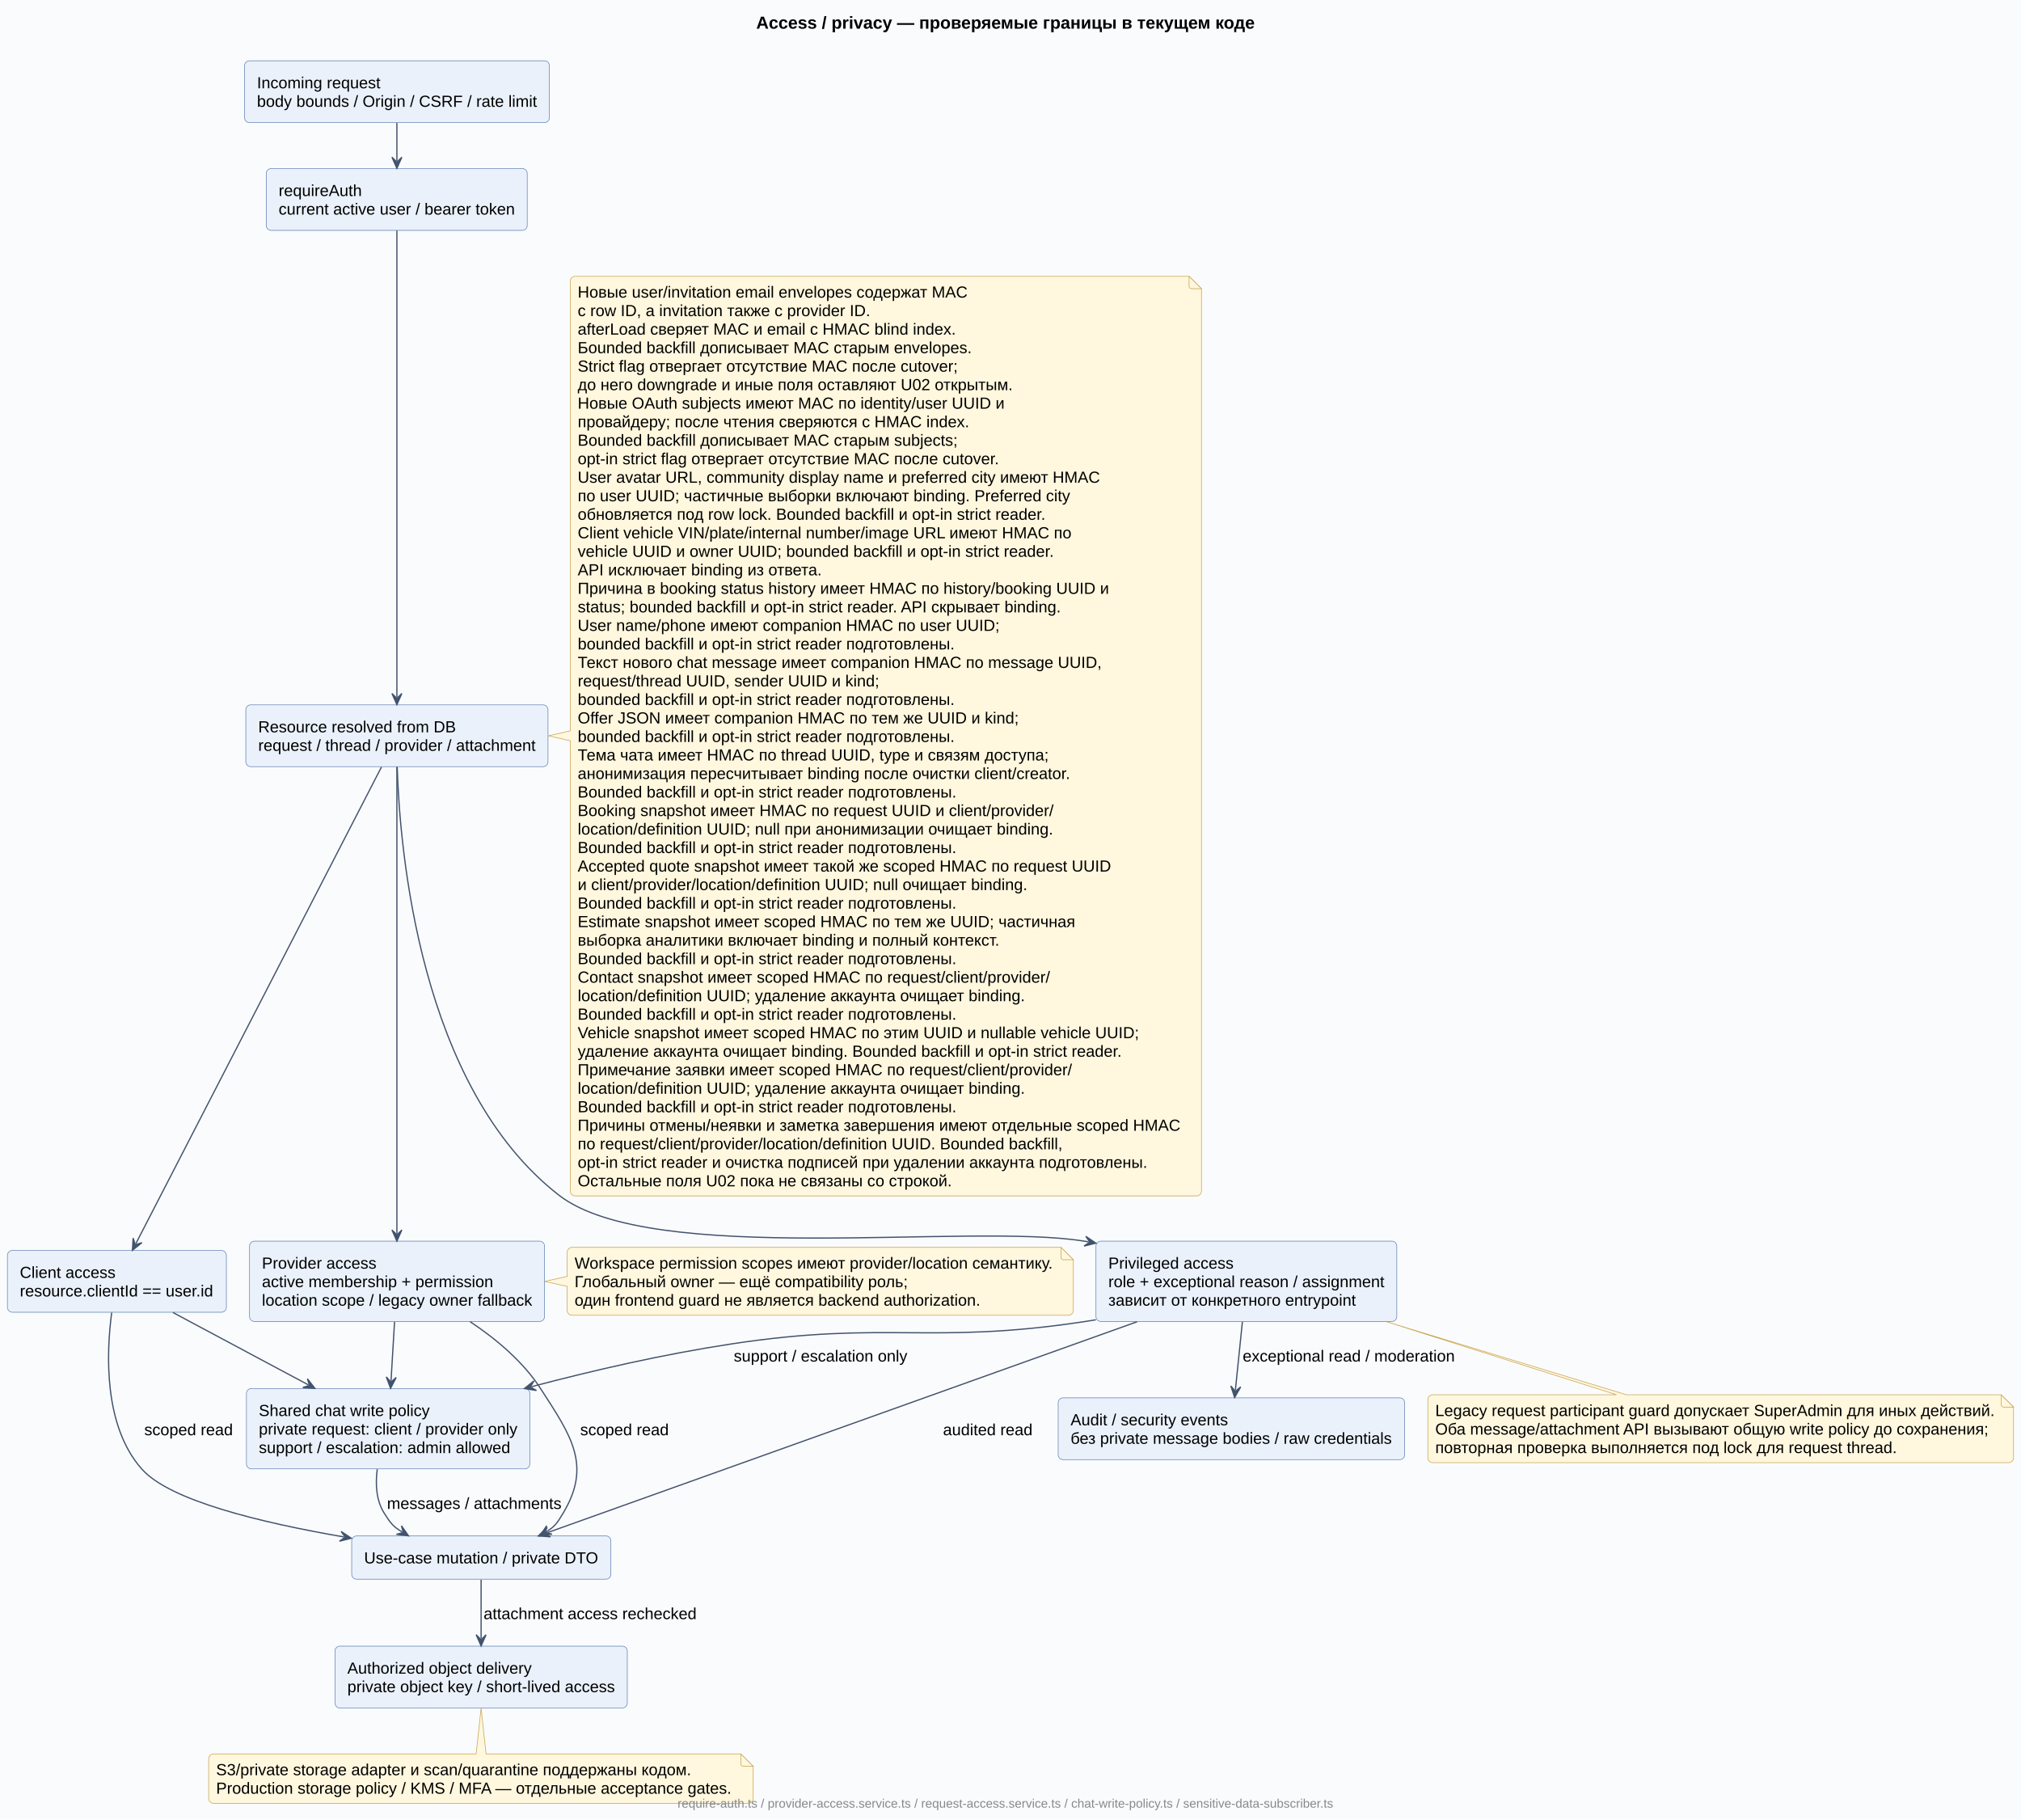
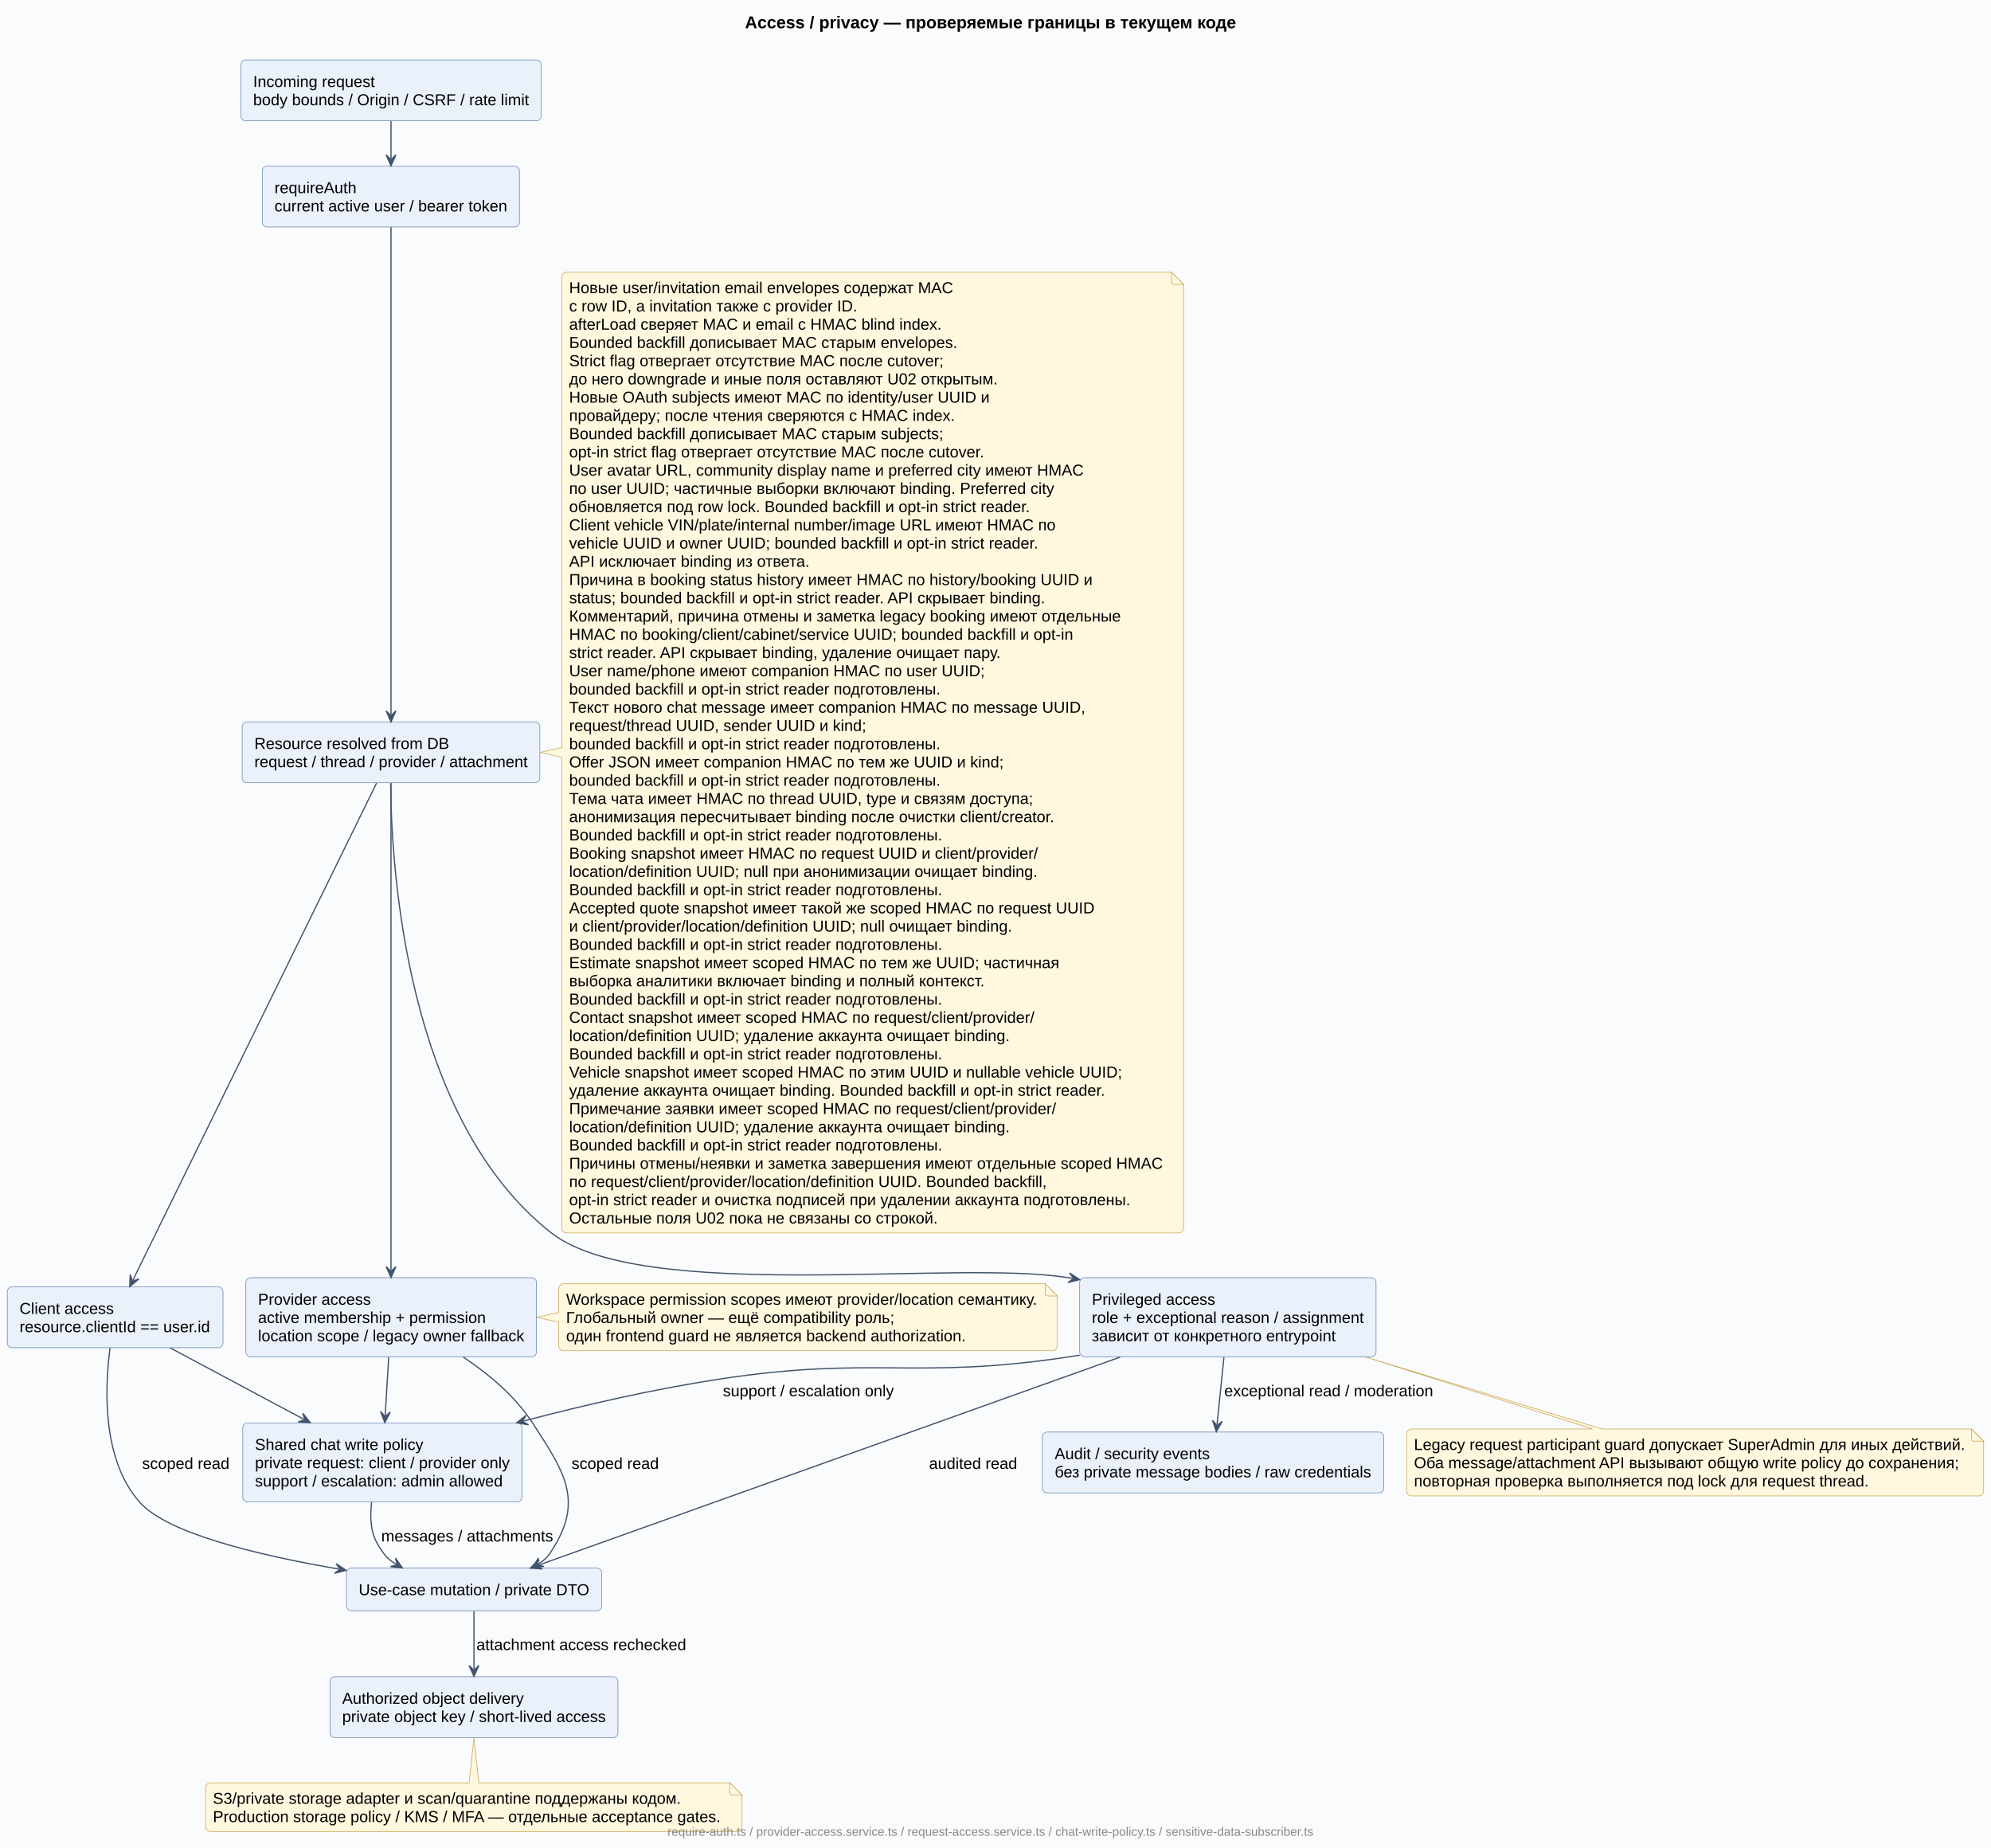
- <svg xmlns="http://www.w3.org/2000/svg" contentStyleType="text/css" data-diagram-type="DESCRIPTION" height="1469px" preserveAspectRatio="none" style="width:1632px;height:1469px;background:#FAFBFD;" version="1.1" viewBox="0 0 1632 1469" width="1632px" zoomAndPan="magnify">
+ <svg xmlns="http://www.w3.org/2000/svg" contentStyleType="text/css" data-diagram-type="DESCRIPTION" height="1514px" preserveAspectRatio="none" style="width:1632px;height:1514px;background:#FAFBFD;" version="1.1" viewBox="0 0 1632 1514" width="1632px" zoomAndPan="magnify">
  <defs />
  <g>
-     <rect fill="#FAFBFD" height="1469" style="stroke:none;stroke-width:1;" width="1632" x="0" y="0" />
+     <rect fill="#FAFBFD" height="1514" style="stroke:none;stroke-width:1;" width="1632" x="0" y="0" />
    <g class="title" data-source-line="2">
      <text fill="#000000" font-family="Arial" font-size="14" font-weight="bold" lengthAdjust="spacing" textLength="403.662" x="610.669" y="23.132">Access / privacy — проверяемые границы в текущем коде</text>
    </g>
    <g class="entity" data-qualified-name="Input" data-source-line="4" id="ent0002">
      <rect fill="#EAF1FB" height="49.898" rx="4" ry="4" style="stroke:#6585B5;stroke-width:0.5;" width="246.142" x="197.5" y="49.099" />
      <text fill="#000000" font-family="Arial" font-size="13" lengthAdjust="spacing" textLength="99.722" x="207.5" y="71.293">Incoming request</text>
      <text fill="#000000" font-family="Arial" font-size="13" lengthAdjust="spacing" textLength="226.142" x="207.5" y="86.241">body bounds / Origin / CSRF / rate limit</text>
    </g>
    <g class="entity" data-qualified-name="Auth" data-source-line="5" id="ent0003">
      <rect fill="#EAF1FB" height="49.898" rx="4" ry="4" style="stroke:#6585B5;stroke-width:0.5;" width="210.76" x="215" y="136.099" />
      <text fill="#000000" font-family="Arial" font-size="13" lengthAdjust="spacing" textLength="67.209" x="225" y="158.292">requireAuth</text>
      <text fill="#000000" font-family="Arial" font-size="13" lengthAdjust="spacing" textLength="190.76" x="225" y="173.241">current active user / bearer token</text>
    </g>
    <g class="entity" data-qualified-name="Resource" data-source-line="6" id="ent0004">
-       <rect fill="#EAF1FB" height="49.898" rx="4" ry="4" style="stroke:#6585B5;stroke-width:0.5;" width="244.009" x="198.5" y="569.099" />
-       <text fill="#000000" font-family="Arial" font-size="13" lengthAdjust="spacing" textLength="159.669" x="208.5" y="591.293">Resource resolved from DB</text>
-       <text fill="#000000" font-family="Arial" font-size="13" lengthAdjust="spacing" textLength="224.009" x="208.5" y="606.241">request / thread / provider / attachment</text>
+       <rect fill="#EAF1FB" height="49.898" rx="4" ry="4" style="stroke:#6585B5;stroke-width:0.5;" width="244.009" x="198.5" y="591.599" />
+       <text fill="#000000" font-family="Arial" font-size="13" lengthAdjust="spacing" textLength="159.669" x="208.5" y="613.793">Resource resolved from DB</text>
+       <text fill="#000000" font-family="Arial" font-size="13" lengthAdjust="spacing" textLength="224.009" x="208.5" y="628.741">request / thread / provider / attachment</text>
    </g>
    <g class="entity" data-qualified-name="Client" data-source-line="7" id="ent0005">
-       <rect fill="#EAF1FB" height="49.898" rx="4" ry="4" style="stroke:#6585B5;stroke-width:0.5;" width="176.806" x="6" y="1009.599" />
-       <text fill="#000000" font-family="Arial" font-size="13" lengthAdjust="spacing" textLength="77.308" x="16" y="1031.793">Client access</text>
-       <text fill="#000000" font-family="Arial" font-size="13" lengthAdjust="spacing" textLength="156.806" x="16" y="1046.741">resource.clientId == user.id</text>
+       <rect fill="#EAF1FB" height="49.898" rx="4" ry="4" style="stroke:#6585B5;stroke-width:0.5;" width="176.806" x="6" y="1054.599" />
+       <text fill="#000000" font-family="Arial" font-size="13" lengthAdjust="spacing" textLength="77.308" x="16" y="1076.793">Client access</text>
+       <text fill="#000000" font-family="Arial" font-size="13" lengthAdjust="spacing" textLength="156.806" x="16" y="1091.741">resource.clientId == user.id</text>
    </g>
    <g class="entity" data-qualified-name="Provider" data-source-line="8" id="ent0006">
-       <rect fill="#EAF1FB" height="64.846" rx="4" ry="4" style="stroke:#6585B5;stroke-width:0.5;" width="238.232" x="201.5" y="1002.099" />
-       <text fill="#000000" font-family="Arial" font-size="13" lengthAdjust="spacing" textLength="92.479" x="211.5" y="1024.293">Provider access</text>
-       <text fill="#000000" font-family="Arial" font-size="13" lengthAdjust="spacing" textLength="186.767" x="211.5" y="1039.241">active membership + permission</text>
-       <text fill="#000000" font-family="Arial" font-size="13" lengthAdjust="spacing" textLength="218.232" x="211.5" y="1054.19">location scope / legacy owner fallback</text>
+       <rect fill="#EAF1FB" height="64.846" rx="4" ry="4" style="stroke:#6585B5;stroke-width:0.5;" width="238.232" x="201.5" y="1047.099" />
+       <text fill="#000000" font-family="Arial" font-size="13" lengthAdjust="spacing" textLength="92.479" x="211.5" y="1069.293">Provider access</text>
+       <text fill="#000000" font-family="Arial" font-size="13" lengthAdjust="spacing" textLength="186.767" x="211.5" y="1084.241">active membership + permission</text>
+       <text fill="#000000" font-family="Arial" font-size="13" lengthAdjust="spacing" textLength="218.232" x="211.5" y="1099.19">location scope / legacy owner fallback</text>
    </g>
    <g class="entity" data-qualified-name="Admin" data-source-line="9" id="ent0007">
-       <rect fill="#EAF1FB" height="64.846" rx="4" ry="4" style="stroke:#6585B5;stroke-width:0.5;" width="242.936" x="885" y="1002.099" />
-       <text fill="#000000" font-family="Arial" font-size="13" lengthAdjust="spacing" textLength="101.156" x="895" y="1024.293">Privileged access</text>
-       <text fill="#000000" font-family="Arial" font-size="13" lengthAdjust="spacing" textLength="222.936" x="895" y="1039.241">role + exceptional reason / assignment</text>
-       <text fill="#000000" font-family="Arial" font-size="13" lengthAdjust="spacing" textLength="200.764" x="895" y="1054.19">зависит от конкретного entrypoint</text>
+       <rect fill="#EAF1FB" height="64.846" rx="4" ry="4" style="stroke:#6585B5;stroke-width:0.5;" width="242.936" x="885" y="1047.099" />
+       <text fill="#000000" font-family="Arial" font-size="13" lengthAdjust="spacing" textLength="101.156" x="895" y="1069.293">Privileged access</text>
+       <text fill="#000000" font-family="Arial" font-size="13" lengthAdjust="spacing" textLength="222.936" x="895" y="1084.241">role + exceptional reason / assignment</text>
+       <text fill="#000000" font-family="Arial" font-size="13" lengthAdjust="spacing" textLength="200.764" x="895" y="1099.19">зависит от конкретного entrypoint</text>
    </g>
    <g class="entity" data-qualified-name="ChatWrite" data-source-line="10" id="ent0008">
-       <rect fill="#EAF1FB" height="64.846" rx="4" ry="4" style="stroke:#6585B5;stroke-width:0.5;" width="228.825" x="199" y="1121.099" />
-       <text fill="#000000" font-family="Arial" font-size="13" lengthAdjust="spacing" textLength="138.011" x="209" y="1143.293">Shared chat write policy</text>
-       <text fill="#000000" font-family="Arial" font-size="13" lengthAdjust="spacing" textLength="208.825" x="209" y="1158.241">private request: client / provider only</text>
-       <text fill="#000000" font-family="Arial" font-size="13" lengthAdjust="spacing" textLength="203.061" x="209" y="1173.19">support / escalation: admin allowed</text>
+       <rect fill="#EAF1FB" height="64.846" rx="4" ry="4" style="stroke:#6585B5;stroke-width:0.5;" width="228.825" x="199" y="1166.099" />
+       <text fill="#000000" font-family="Arial" font-size="13" lengthAdjust="spacing" textLength="138.011" x="209" y="1188.293">Shared chat write policy</text>
+       <text fill="#000000" font-family="Arial" font-size="13" lengthAdjust="spacing" textLength="208.825" x="209" y="1203.241">private request: client / provider only</text>
+       <text fill="#000000" font-family="Arial" font-size="13" lengthAdjust="spacing" textLength="203.061" x="209" y="1218.19">support / escalation: admin allowed</text>
    </g>
    <g class="entity" data-qualified-name="Result" data-source-line="11" id="ent0009">
-       <rect fill="#EAF1FB" height="34.949" rx="4" ry="4" style="stroke:#6585B5;stroke-width:0.5;" width="209.287" x="284" y="1240.099" />
-       <text fill="#000000" font-family="Arial" font-size="13" lengthAdjust="spacing" textLength="189.287" x="294" y="1262.293">Use-case mutation / private DTO</text>
+       <rect fill="#EAF1FB" height="34.949" rx="4" ry="4" style="stroke:#6585B5;stroke-width:0.5;" width="209.287" x="284" y="1285.099" />
+       <text fill="#000000" font-family="Arial" font-size="13" lengthAdjust="spacing" textLength="189.287" x="294" y="1307.293">Use-case mutation / private DTO</text>
    </g>
    <g class="entity" data-qualified-name="Object" data-source-line="12" id="ent0010">
-       <rect fill="#EAF1FB" height="49.898" rx="4" ry="4" style="stroke:#6585B5;stroke-width:0.5;" width="236.036" x="270.5" y="1329.099" />
-       <text fill="#000000" font-family="Arial" font-size="13" lengthAdjust="spacing" textLength="148.859" x="280.5" y="1351.293">Authorized object delivery</text>
-       <text fill="#000000" font-family="Arial" font-size="13" lengthAdjust="spacing" textLength="216.036" x="280.5" y="1366.241">private object key / short-lived access</text>
+       <rect fill="#EAF1FB" height="49.898" rx="4" ry="4" style="stroke:#6585B5;stroke-width:0.5;" width="236.036" x="270.5" y="1374.099" />
+       <text fill="#000000" font-family="Arial" font-size="13" lengthAdjust="spacing" textLength="148.859" x="280.5" y="1396.293">Authorized object delivery</text>
+       <text fill="#000000" font-family="Arial" font-size="13" lengthAdjust="spacing" textLength="216.036" x="280.5" y="1411.241">private object key / short-lived access</text>
    </g>
    <g class="entity" data-qualified-name="Audit" data-source-line="13" id="ent0011">
-       <rect fill="#EAF1FB" height="49.898" rx="4" ry="4" style="stroke:#6585B5;stroke-width:0.5;" width="279.81" x="854.5" y="1128.599" />
-       <text fill="#000000" font-family="Arial" font-size="13" lengthAdjust="spacing" textLength="127.169" x="864.5" y="1150.793">Audit / security events</text>
-       <text fill="#000000" font-family="Arial" font-size="13" lengthAdjust="spacing" textLength="259.81" x="864.5" y="1165.741">без private message bodies / raw credentials</text>
+       <rect fill="#EAF1FB" height="49.898" rx="4" ry="4" style="stroke:#6585B5;stroke-width:0.5;" width="279.81" x="854.5" y="1173.599" />
+       <text fill="#000000" font-family="Arial" font-size="13" lengthAdjust="spacing" textLength="127.169" x="864.5" y="1195.793">Audit / security events</text>
+       <text fill="#000000" font-family="Arial" font-size="13" lengthAdjust="spacing" textLength="259.81" x="864.5" y="1210.741">без private message bodies / raw credentials</text>
    </g>
    <g class="entity" data-qualified-name="GMN26" data-source-line="29" id="ent0027">
-       <path d="M458,1011.099 L458,1030.599 L439.732,1034.599 L458,1038.599 L458,1057.945 A4,4 0 0 0 462,1061.945 L862.734,1061.945 A4,4 0 0 0 866.734,1057.945 L866.734,1017.099 L856.734,1007.099 L462,1007.099 A4,4 0 0 0 458,1011.099" fill="#FFF7DE" style="stroke:#C8A552;stroke-width:0.5;" />
-       <path d="M856.734,1007.099 L856.734,1015.099 A2,2 0 0 0 858.734,1017.099 L866.734,1017.099 L856.734,1007.099" fill="#FFF7DE" style="stroke:#C8A552;stroke-width:0.5;" />
-       <text fill="#000000" font-family="Arial" font-size="13" lengthAdjust="spacing" textLength="387.734" x="464" y="1024.293">Workspace permission scopes имеют provider/location семантику.</text>
-       <text fill="#000000" font-family="Arial" font-size="13" lengthAdjust="spacing" textLength="270.252" x="464" y="1039.241">Глобальный owner — ещё compatibility роль;</text>
-       <text fill="#000000" font-family="Arial" font-size="13" lengthAdjust="spacing" textLength="328.783" x="464" y="1054.19">один frontend guard не является backend authorization.</text>
+       <path d="M458,1056.099 L458,1075.599 L439.732,1079.599 L458,1083.599 L458,1102.945 A4,4 0 0 0 462,1106.945 L862.734,1106.945 A4,4 0 0 0 866.734,1102.945 L866.734,1062.099 L856.734,1052.099 L462,1052.099 A4,4 0 0 0 458,1056.099" fill="#FFF7DE" style="stroke:#C8A552;stroke-width:0.5;" />
+       <path d="M856.734,1052.099 L856.734,1060.099 A2,2 0 0 0 858.734,1062.099 L866.734,1062.099 L856.734,1052.099" fill="#FFF7DE" style="stroke:#C8A552;stroke-width:0.5;" />
+       <text fill="#000000" font-family="Arial" font-size="13" lengthAdjust="spacing" textLength="387.734" x="464" y="1069.293">Workspace permission scopes имеют provider/location семантику.</text>
+       <text fill="#000000" font-family="Arial" font-size="13" lengthAdjust="spacing" textLength="270.252" x="464" y="1084.241">Глобальный owner — ещё compatibility роль;</text>
+       <text fill="#000000" font-family="Arial" font-size="13" lengthAdjust="spacing" textLength="328.783" x="464" y="1099.19">один frontend guard не является backend authorization.</text>
    </g>
    <g class="entity" data-qualified-name="GMN29" data-source-line="34" id="ent0030">
-       <path d="M460.5,227.099 L460.5,590.099 L442.78,594.099 L460.5,598.099 L460.5,961.586 A4,4 0 0 0 464.5,965.586 L966.206,965.586 A4,4 0 0 0 970.206,961.586 L970.206,233.099 L960.206,223.099 L464.5,223.099 A4,4 0 0 0 460.5,227.099" fill="#FFF7DE" style="stroke:#C8A552;stroke-width:0.5;" />
+       <path d="M460.5,227.099 L460.5,612.599 L442.78,616.599 L460.5,620.599 L460.5,1006.433 A4,4 0 0 0 464.5,1010.433 L966.206,1010.433 A4,4 0 0 0 970.206,1006.433 L970.206,233.099 L960.206,223.099 L464.5,223.099 A4,4 0 0 0 460.5,227.099" fill="#FFF7DE" style="stroke:#C8A552;stroke-width:0.5;" />
      <path d="M960.206,223.099 L960.206,231.099 A2,2 0 0 0 962.206,233.099 L970.206,233.099 L960.206,223.099" fill="#FFF7DE" style="stroke:#C8A552;stroke-width:0.5;" />
      <text fill="#000000" font-family="Arial" font-size="13" lengthAdjust="spacing" textLength="315.244" x="466.5" y="240.292">Новые user/invitation email envelopes содержат MAC</text>
      <text fill="#000000" font-family="Arial" font-size="13" lengthAdjust="spacing" textLength="236.368" x="466.5" y="255.241">с row ID, а invitation также с provider ID.</text>
      <text fill="#000000" font-family="Arial" font-size="13" lengthAdjust="spacing" textLength="306.065" x="466.5" y="270.19">afterLoad сверяет MAC и email с HMAC blind index.</text>
      <text fill="#000000" font-family="Arial" font-size="13" lengthAdjust="spacing" textLength="318.951" x="466.5" y="285.139">Бounded backfill дописывает MAC старым envelopes.</text>
      <text fill="#000000" font-family="Arial" font-size="13" lengthAdjust="spacing" textLength="308.655" x="466.5" y="300.087">Strict flag отвергает отсутствие MAC после cutover;</text>
      <text fill="#000000" font-family="Arial" font-size="13" lengthAdjust="spacing" textLength="352.879" x="466.5" y="315.036">до него downgrade и иные поля оставляют U02 открытым.</text>
      <text fill="#000000" font-family="Arial" font-size="13" lengthAdjust="spacing" textLength="344.957" x="466.5" y="329.985">Новые OAuth subjects имеют MAC по identity/user UUID и</text>
      <text fill="#000000" font-family="Arial" font-size="13" lengthAdjust="spacing" textLength="317.364" x="466.5" y="344.934">провайдеру; после чтения сверяются с HMAC index.</text>
      <text fill="#000000" font-family="Arial" font-size="13" lengthAdjust="spacing" textLength="307.512" x="466.5" y="359.882">Bounded backfill дописывает MAC старым subjects;</text>
      <text fill="#000000" font-family="Arial" font-size="13" lengthAdjust="spacing" textLength="342.615" x="466.5" y="374.831">opt-in strict flag отвергает отсутствие MAC после cutover.</text>
      <text fill="#000000" font-family="Arial" font-size="13" lengthAdjust="spacing" textLength="422.068" x="466.5" y="389.78">User avatar URL, community display name и preferred city имеют HMAC</text>
      <text fill="#000000" font-family="Arial" font-size="13" lengthAdjust="spacing" textLength="398.055" x="466.5" y="404.728">по user UUID; частичные выборки включают binding. Preferred city</text>
      <text fill="#000000" font-family="Arial" font-size="13" lengthAdjust="spacing" textLength="379.577" x="466.5" y="419.677">обновляется под row lock. Bounded backfill и opt-in strict reader.</text>
      <text fill="#000000" font-family="Arial" font-size="13" lengthAdjust="spacing" textLength="399.49" x="466.5" y="434.626">Client vehicle VIN/plate/internal number/image URL имеют HMAC по</text>
      <text fill="#000000" font-family="Arial" font-size="13" lengthAdjust="spacing" textLength="385.176" x="466.5" y="449.575">vehicle UUID и owner UUID; bounded backfill и opt-in strict reader.</text>
      <text fill="#000000" font-family="Arial" font-size="13" lengthAdjust="spacing" textLength="198.637" x="466.5" y="464.523">API исключает binding из ответа.</text>
      <text fill="#000000" font-family="Arial" font-size="13" lengthAdjust="spacing" textLength="429.451" x="466.5" y="479.472">Причина в booking status history имеет HMAC по history/booking UUID и</text>
      <text fill="#000000" font-family="Arial" font-size="13" lengthAdjust="spacing" textLength="392.133" x="466.5" y="494.421">status; bounded backfill и opt-in strict reader. API скрывает binding.</text>
-       <text fill="#000000" font-family="Arial" font-size="13" lengthAdjust="spacing" textLength="340.964" x="466.5" y="509.37">User name/phone имеют companion HMAC по user UUID;</text>
-       <text fill="#000000" font-family="Arial" font-size="13" lengthAdjust="spacing" textLength="305.684" x="466.5" y="524.318">bounded backfill и opt-in strict reader подготовлены.</text>
-       <text fill="#000000" font-family="Arial" font-size="13" lengthAdjust="spacing" textLength="424.55" x="466.5" y="539.267">Текст нового chat message имеет companion HMAC по message UUID,</text>
-       <text fill="#000000" font-family="Arial" font-size="13" lengthAdjust="spacing" textLength="243.528" x="466.5" y="554.216">request/thread UUID, sender UUID и kind;</text>
+       <text fill="#000000" font-family="Arial" font-size="13" lengthAdjust="spacing" textLength="454.232" x="466.5" y="509.37">Комментарий, причина отмены и заметка legacy booking имеют отдельные</text>
+       <text fill="#000000" font-family="Arial" font-size="13" lengthAdjust="spacing" textLength="413.163" x="466.5" y="524.318">HMAC по booking/client/cabinet/service UUID; bounded backfill и opt-in</text>
+       <text fill="#000000" font-family="Arial" font-size="13" lengthAdjust="spacing" textLength="358.274" x="466.5" y="539.267">strict reader. API скрывает binding, удаление очищает пару.</text>
+       <text fill="#000000" font-family="Arial" font-size="13" lengthAdjust="spacing" textLength="340.964" x="466.5" y="554.216">User name/phone имеют companion HMAC по user UUID;</text>
      <text fill="#000000" font-family="Arial" font-size="13" lengthAdjust="spacing" textLength="305.684" x="466.5" y="569.165">bounded backfill и opt-in strict reader подготовлены.</text>
-       <text fill="#000000" font-family="Arial" font-size="13" lengthAdjust="spacing" textLength="356.986" x="466.5" y="584.113">Offer JSON имеет companion HMAC по тем же UUID и kind;</text>
-       <text fill="#000000" font-family="Arial" font-size="13" lengthAdjust="spacing" textLength="305.684" x="466.5" y="599.062">bounded backfill и opt-in strict reader подготовлены.</text>
-       <text fill="#000000" font-family="Arial" font-size="13" lengthAdjust="spacing" textLength="381.919" x="466.5" y="614.011">Тема чата имеет HMAC по thread UUID, type и связям доступа;</text>
-       <text fill="#000000" font-family="Arial" font-size="13" lengthAdjust="spacing" textLength="399.369" x="466.5" y="628.96">анонимизация пересчитывает binding после очистки client/creator.</text>
-       <text fill="#000000" font-family="Arial" font-size="13" lengthAdjust="spacing" textLength="307.125" x="466.5" y="643.908">Bounded backfill и opt-in strict reader подготовлены.</text>
-       <text fill="#000000" font-family="Arial" font-size="13" lengthAdjust="spacing" textLength="384.731" x="466.5" y="658.857">Booking snapshot имеет HMAC по request UUID и client/provider/</text>
-       <text fill="#000000" font-family="Arial" font-size="13" lengthAdjust="spacing" textLength="384.636" x="466.5" y="673.806">location/definition UUID; null при анонимизации очищает binding.</text>
+       <text fill="#000000" font-family="Arial" font-size="13" lengthAdjust="spacing" textLength="424.55" x="466.5" y="584.113">Текст нового chat message имеет companion HMAC по message UUID,</text>
+       <text fill="#000000" font-family="Arial" font-size="13" lengthAdjust="spacing" textLength="243.528" x="466.5" y="599.062">request/thread UUID, sender UUID и kind;</text>
+       <text fill="#000000" font-family="Arial" font-size="13" lengthAdjust="spacing" textLength="305.684" x="466.5" y="614.011">bounded backfill и opt-in strict reader подготовлены.</text>
+       <text fill="#000000" font-family="Arial" font-size="13" lengthAdjust="spacing" textLength="356.986" x="466.5" y="628.96">Offer JSON имеет companion HMAC по тем же UUID и kind;</text>
+       <text fill="#000000" font-family="Arial" font-size="13" lengthAdjust="spacing" textLength="305.684" x="466.5" y="643.908">bounded backfill и opt-in strict reader подготовлены.</text>
+       <text fill="#000000" font-family="Arial" font-size="13" lengthAdjust="spacing" textLength="381.919" x="466.5" y="658.857">Тема чата имеет HMAC по thread UUID, type и связям доступа;</text>
+       <text fill="#000000" font-family="Arial" font-size="13" lengthAdjust="spacing" textLength="399.369" x="466.5" y="673.806">анонимизация пересчитывает binding после очистки client/creator.</text>
      <text fill="#000000" font-family="Arial" font-size="13" lengthAdjust="spacing" textLength="307.125" x="466.5" y="688.754">Bounded backfill и opt-in strict reader подготовлены.</text>
-       <text fill="#000000" font-family="Arial" font-size="13" lengthAdjust="spacing" textLength="431.12" x="466.5" y="703.703">Accepted quote snapshot имеет такой же scoped HMAC по request UUID</text>
-       <text fill="#000000" font-family="Arial" font-size="13" lengthAdjust="spacing" textLength="363.854" x="466.5" y="718.652">и client/provider/location/definition UUID; null очищает binding.</text>
+       <text fill="#000000" font-family="Arial" font-size="13" lengthAdjust="spacing" textLength="384.731" x="466.5" y="703.703">Booking snapshot имеет HMAC по request UUID и client/provider/</text>
+       <text fill="#000000" font-family="Arial" font-size="13" lengthAdjust="spacing" textLength="384.636" x="466.5" y="718.652">location/definition UUID; null при анонимизации очищает binding.</text>
      <text fill="#000000" font-family="Arial" font-size="13" lengthAdjust="spacing" textLength="307.125" x="466.5" y="733.601">Bounded backfill и opt-in strict reader подготовлены.</text>
-       <text fill="#000000" font-family="Arial" font-size="13" lengthAdjust="spacing" textLength="402.295" x="466.5" y="748.549">Estimate snapshot имеет scoped HMAC по тем же UUID; частичная</text>
-       <text fill="#000000" font-family="Arial" font-size="13" lengthAdjust="spacing" textLength="342.373" x="466.5" y="763.498">выборка аналитики включает binding и полный контекст.</text>
+       <text fill="#000000" font-family="Arial" font-size="13" lengthAdjust="spacing" textLength="431.12" x="466.5" y="748.549">Accepted quote snapshot имеет такой же scoped HMAC по request UUID</text>
+       <text fill="#000000" font-family="Arial" font-size="13" lengthAdjust="spacing" textLength="363.854" x="466.5" y="763.498">и client/provider/location/definition UUID; null очищает binding.</text>
      <text fill="#000000" font-family="Arial" font-size="13" lengthAdjust="spacing" textLength="307.125" x="466.5" y="778.447">Bounded backfill и opt-in strict reader подготовлены.</text>
-       <text fill="#000000" font-family="Arial" font-size="13" lengthAdjust="spacing" textLength="381.824" x="466.5" y="793.395">Contact snapshot имеет scoped HMAC по request/client/provider/</text>
-       <text fill="#000000" font-family="Arial" font-size="13" lengthAdjust="spacing" textLength="362.318" x="466.5" y="808.344">location/definition UUID; удаление аккаунта очищает binding.</text>
+       <text fill="#000000" font-family="Arial" font-size="13" lengthAdjust="spacing" textLength="402.295" x="466.5" y="793.395">Estimate snapshot имеет scoped HMAC по тем же UUID; частичная</text>
+       <text fill="#000000" font-family="Arial" font-size="13" lengthAdjust="spacing" textLength="342.373" x="466.5" y="808.344">выборка аналитики включает binding и полный контекст.</text>
      <text fill="#000000" font-family="Arial" font-size="13" lengthAdjust="spacing" textLength="307.125" x="466.5" y="823.293">Bounded backfill и opt-in strict reader подготовлены.</text>
-       <text fill="#000000" font-family="Arial" font-size="13" lengthAdjust="spacing" textLength="454.702" x="466.5" y="838.242">Vehicle snapshot имеет scoped HMAC по этим UUID и nullable vehicle UUID;</text>
-       <text fill="#000000" font-family="Arial" font-size="13" lengthAdjust="spacing" textLength="441.118" x="466.5" y="853.19">удаление аккаунта очищает binding. Bounded backfill и opt-in strict reader.</text>
-       <text fill="#000000" font-family="Arial" font-size="13" lengthAdjust="spacing" textLength="400.023" x="466.5" y="868.139">Примечание заявки имеет scoped HMAC по request/client/provider/</text>
-       <text fill="#000000" font-family="Arial" font-size="13" lengthAdjust="spacing" textLength="362.318" x="466.5" y="883.088">location/definition UUID; удаление аккаунта очищает binding.</text>
-       <text fill="#000000" font-family="Arial" font-size="13" lengthAdjust="spacing" textLength="307.125" x="466.5" y="898.037">Bounded backfill и opt-in strict reader подготовлены.</text>
-       <text fill="#000000" font-family="Arial" font-size="13" lengthAdjust="spacing" textLength="488.706" x="466.5" y="912.985">Причины отмены/неявки и заметка завершения имеют отдельные scoped HMAC</text>
-       <text fill="#000000" font-family="Arial" font-size="13" lengthAdjust="spacing" textLength="391.473" x="466.5" y="927.934">по request/client/provider/location/definition UUID. Bounded backfill,</text>
-       <text fill="#000000" font-family="Arial" font-size="13" lengthAdjust="spacing" textLength="462.021" x="466.5" y="942.883">opt-in strict reader и очистка подписей при удалении аккаунта подготовлены.</text>
-       <text fill="#000000" font-family="Arial" font-size="13" lengthAdjust="spacing" textLength="302.123" x="466.5" y="957.832">Остальные поля U02 пока не связаны со строкой.</text>
-     </g>
-     <g class="entity" data-qualified-name="GMN32" data-source-line="85" id="ent0033">
-       <path d="M1153,1130.099 L1153,1176.945 A4,4 0 0 0 1157,1180.945 L1621.966,1180.945 A4,4 0 0 0 1625.966,1176.945 L1625.966,1136.099 L1615.966,1126.099 L1313.318,1126.099 L1119.457,1067.107 L1305.318,1126.099 L1157,1126.099 A4,4 0 0 0 1153,1130.099" fill="#FFF7DE" style="stroke:#C8A552;stroke-width:0.5;" />
-       <path d="M1615.966,1126.099 L1615.966,1134.099 A2,2 0 0 0 1617.966,1136.099 L1625.966,1136.099 L1615.966,1126.099" fill="#FFF7DE" style="stroke:#C8A552;stroke-width:0.5;" />
-       <text fill="#000000" font-family="Arial" font-size="13" lengthAdjust="spacing" textLength="451.966" x="1159" y="1143.293">Legacy request participant guard допускает SuperAdmin для иных действий.</text>
-       <text fill="#000000" font-family="Arial" font-size="13" lengthAdjust="spacing" textLength="448.018" x="1159" y="1158.241">Оба message/attachment API вызывают общую write policy до сохранения;</text>
-       <text fill="#000000" font-family="Arial" font-size="13" lengthAdjust="spacing" textLength="374.169" x="1159" y="1173.19">повторная проверка выполняется под lock для request thread.</text>
-     </g>
-     <g class="entity" data-qualified-name="GMN35" data-source-line="90" id="ent0036">
-       <path d="M168.5,1420.099 L168.5,1451.996 A4,4 0 0 0 172.5,1455.996 L604.217,1455.996 A4,4 0 0 0 608.217,1451.996 L608.217,1426.099 L598.217,1416.099 L392.5,1416.099 L388.5,1379.101 L384.5,1416.099 L172.5,1416.099 A4,4 0 0 0 168.5,1420.099" fill="#FFF7DE" style="stroke:#C8A552;stroke-width:0.5;" />
-       <path d="M598.217,1416.099 L598.217,1424.099 A2,2 0 0 0 600.217,1426.099 L608.217,1426.099 L598.217,1416.099" fill="#FFF7DE" style="stroke:#C8A552;stroke-width:0.5;" />
-       <text fill="#000000" font-family="Arial" font-size="13" lengthAdjust="spacing" textLength="384.059" x="174.5" y="1433.293">S3/private storage adapter и scan/quarantine поддержаны кодом.</text>
-       <text fill="#000000" font-family="Arial" font-size="13" lengthAdjust="spacing" textLength="418.717" x="174.5" y="1448.241">Production storage policy / KMS / MFA — отдельные acceptance gates.</text>
+       <text fill="#000000" font-family="Arial" font-size="13" lengthAdjust="spacing" textLength="381.824" x="466.5" y="838.242">Contact snapshot имеет scoped HMAC по request/client/provider/</text>
+       <text fill="#000000" font-family="Arial" font-size="13" lengthAdjust="spacing" textLength="362.318" x="466.5" y="853.19">location/definition UUID; удаление аккаунта очищает binding.</text>
+       <text fill="#000000" font-family="Arial" font-size="13" lengthAdjust="spacing" textLength="307.125" x="466.5" y="868.139">Bounded backfill и opt-in strict reader подготовлены.</text>
+       <text fill="#000000" font-family="Arial" font-size="13" lengthAdjust="spacing" textLength="454.702" x="466.5" y="883.088">Vehicle snapshot имеет scoped HMAC по этим UUID и nullable vehicle UUID;</text>
+       <text fill="#000000" font-family="Arial" font-size="13" lengthAdjust="spacing" textLength="441.118" x="466.5" y="898.037">удаление аккаунта очищает binding. Bounded backfill и opt-in strict reader.</text>
+       <text fill="#000000" font-family="Arial" font-size="13" lengthAdjust="spacing" textLength="400.023" x="466.5" y="912.985">Примечание заявки имеет scoped HMAC по request/client/provider/</text>
+       <text fill="#000000" font-family="Arial" font-size="13" lengthAdjust="spacing" textLength="362.318" x="466.5" y="927.934">location/definition UUID; удаление аккаунта очищает binding.</text>
+       <text fill="#000000" font-family="Arial" font-size="13" lengthAdjust="spacing" textLength="307.125" x="466.5" y="942.883">Bounded backfill и opt-in strict reader подготовлены.</text>
+       <text fill="#000000" font-family="Arial" font-size="13" lengthAdjust="spacing" textLength="488.706" x="466.5" y="957.832">Причины отмены/неявки и заметка завершения имеют отдельные scoped HMAC</text>
+       <text fill="#000000" font-family="Arial" font-size="13" lengthAdjust="spacing" textLength="391.473" x="466.5" y="972.78">по request/client/provider/location/definition UUID. Bounded backfill,</text>
+       <text fill="#000000" font-family="Arial" font-size="13" lengthAdjust="spacing" textLength="462.021" x="466.5" y="987.729">opt-in strict reader и очистка подписей при удалении аккаунта подготовлены.</text>
+       <text fill="#000000" font-family="Arial" font-size="13" lengthAdjust="spacing" textLength="302.123" x="466.5" y="1002.678">Остальные поля U02 пока не связаны со строкой.</text>
+     </g>
+     <g class="entity" data-qualified-name="GMN32" data-source-line="88" id="ent0033">
+       <path d="M1153,1175.099 L1153,1221.945 A4,4 0 0 0 1157,1225.945 L1621.966,1225.945 A4,4 0 0 0 1625.966,1221.945 L1625.966,1181.099 L1615.966,1171.099 L1313.318,1171.099 L1119.457,1112.107 L1305.318,1171.099 L1157,1171.099 A4,4 0 0 0 1153,1175.099" fill="#FFF7DE" style="stroke:#C8A552;stroke-width:0.5;" />
+       <path d="M1615.966,1171.099 L1615.966,1179.099 A2,2 0 0 0 1617.966,1181.099 L1625.966,1181.099 L1615.966,1171.099" fill="#FFF7DE" style="stroke:#C8A552;stroke-width:0.5;" />
+       <text fill="#000000" font-family="Arial" font-size="13" lengthAdjust="spacing" textLength="451.966" x="1159" y="1188.293">Legacy request participant guard допускает SuperAdmin для иных действий.</text>
+       <text fill="#000000" font-family="Arial" font-size="13" lengthAdjust="spacing" textLength="448.018" x="1159" y="1203.241">Оба message/attachment API вызывают общую write policy до сохранения;</text>
+       <text fill="#000000" font-family="Arial" font-size="13" lengthAdjust="spacing" textLength="374.169" x="1159" y="1218.19">повторная проверка выполняется под lock для request thread.</text>
+     </g>
+     <g class="entity" data-qualified-name="GMN35" data-source-line="93" id="ent0036">
+       <path d="M168.5,1465.099 L168.5,1496.996 A4,4 0 0 0 172.5,1500.996 L604.217,1500.996 A4,4 0 0 0 608.217,1496.996 L608.217,1471.099 L598.217,1461.099 L392.5,1461.099 L388.5,1424.101 L384.5,1461.099 L172.5,1461.099 A4,4 0 0 0 168.5,1465.099" fill="#FFF7DE" style="stroke:#C8A552;stroke-width:0.5;" />
+       <path d="M598.217,1461.099 L598.217,1469.099 A2,2 0 0 0 600.217,1471.099 L608.217,1471.099 L598.217,1461.099" fill="#FFF7DE" style="stroke:#C8A552;stroke-width:0.5;" />
+       <text fill="#000000" font-family="Arial" font-size="13" lengthAdjust="spacing" textLength="384.059" x="174.5" y="1478.293">S3/private storage adapter и scan/quarantine поддержаны кодом.</text>
+       <text fill="#000000" font-family="Arial" font-size="13" lengthAdjust="spacing" textLength="418.717" x="174.5" y="1493.241">Production storage policy / KMS / MFA — отдельные acceptance gates.</text>
    </g>
    <g class="link" data-entity-1="ent0002" data-entity-2="ent0003" data-link-type="dependency" id="lnk12">
      <polygon fill="#42536D" points="320.5,135.908,324.5,126.908,320.5,130.908,316.5,126.908,320.5,135.908" style="stroke:#42536D;stroke-width:1;" />
      <path d="M320.5,99.229 C320.5,110.714 320.5,118.415 320.5,129.908" fill="none" style="stroke:#42536D;stroke-width:1;" />
    </g>
    <g class="link" data-entity-1="ent0003" data-entity-2="ent0004" data-link-type="dependency" id="lnk13">
-       <polygon fill="#42536D" points="320.5,568.907,324.5,559.907,320.5,563.907,316.5,559.907,320.5,568.907" style="stroke:#42536D;stroke-width:1;" />
-       <path d="M320.5,186.195 C320.5,261.715 320.5,487.255 320.5,562.907" fill="none" style="stroke:#42536D;stroke-width:1;" />
+       <polygon fill="#42536D" points="320.5,591.595,324.5,582.595,320.5,586.595,316.5,582.595,320.5,591.595" style="stroke:#42536D;stroke-width:1;" />
+       <path d="M320.5,186.161 C320.5,264.717 320.5,507.122 320.5,585.595" fill="none" style="stroke:#42536D;stroke-width:1;" />
    </g>
    <g class="link" data-entity-1="ent0004" data-entity-2="ent0005" data-link-type="dependency" id="lnk14">
-       <polygon fill="#42536D" points="106.934,1009.473,114.613,1003.306,109.225,1005.029,107.502,999.641,106.934,1009.473" style="stroke:#42536D;stroke-width:1;" />
-       <path d="M308.027,619.299 C268.514,695.964 149.142,927.579 109.683,1004.14" fill="none" style="stroke:#42536D;stroke-width:1;" />
+       <polygon fill="#42536D" points="106.351,1054.424,113.905,1048.103,108.552,1049.934,106.722,1044.582,106.351,1054.424" style="stroke:#42536D;stroke-width:1;" />
+       <path d="M308.668,641.735 C269.659,721.305 148.028,969.41 108.993,1049.036" fill="none" style="stroke:#42536D;stroke-width:1;" />
    </g>
    <g class="link" data-entity-1="ent0004" data-entity-2="ent0006" data-link-type="dependency" id="lnk15">
-       <polygon fill="#42536D" points="320.5,1002.043,324.5,993.043,320.5,997.043,316.5,993.043,320.5,1002.043" style="stroke:#42536D;stroke-width:1;" />
-       <path d="M320.5,619.299 C320.5,693.63 320.5,912.633 320.5,996.043" fill="none" style="stroke:#42536D;stroke-width:1;" />
+       <polygon fill="#42536D" points="320.5,1047.038,324.5,1038.038,320.5,1042.038,316.5,1038.038,320.5,1047.038" style="stroke:#42536D;stroke-width:1;" />
+       <path d="M320.5,641.735 C320.5,718.989 320.5,954.19 320.5,1041.038" fill="none" style="stroke:#42536D;stroke-width:1;" />
    </g>
    <g class="link" data-entity-1="ent0004" data-entity-2="ent0007" data-link-type="dependency" id="lnk16">
-       <polygon fill="#42536D" points="884.944,1003.719,876.794,998.19,880.023,1002.835,875.379,1006.064,884.944,1003.719" style="stroke:#42536D;stroke-width:1;" />
-       <path d="M320.738,619.118 C322.834,686.474 338.883,877.916 451.5,965.099 C526.288,1022.996 782.151,986.889 875.5,1002.099 C878.617,1002.606 875.864,1002.087 879.039,1002.658" fill="none" style="stroke:#42536D;stroke-width:1;" />
+       <polygon fill="#42536D" points="884.944,1048.719,876.794,1043.19,880.023,1047.834,875.379,1051.064,884.944,1048.719" style="stroke:#42536D;stroke-width:1;" />
+       <path d="M320.196,642.013 C320.781,712.405 333.053,916.672 451.5,1010.099 C525.76,1068.672 782.151,1031.889 875.5,1047.099 C878.617,1047.606 875.864,1047.087 879.039,1047.658" fill="none" style="stroke:#42536D;stroke-width:1;" />
    </g>
    <g class="link" data-entity-1="ent0005" data-entity-2="ent0009" data-link-type="dependency" id="lnk17">
-       <polygon fill="#42536D" points="283.674,1241.948,275.487,1236.474,278.747,1241.097,274.124,1244.357,283.674,1241.948" style="stroke:#42536D;stroke-width:1;" />
-       <path d="M90.194,1059.778 C85.833,1092.611 83.543,1151.195 114.5,1186.099 C137.192,1211.684 210.356,1229.273 277.762,1240.926" fill="none" style="stroke:#42536D;stroke-width:1;" />
-       <text fill="#000000" font-family="Arial" font-size="13" lengthAdjust="spacing" textLength="71.551" x="116.5" y="1158.793">scoped read</text>
+       <polygon fill="#42536D" points="283.674,1286.948,275.487,1281.474,278.747,1286.097,274.124,1289.357,283.674,1286.948" style="stroke:#42536D;stroke-width:1;" />
+       <path d="M90.194,1104.778 C85.833,1137.611 83.543,1196.195 114.5,1231.099 C137.192,1256.684 210.356,1274.273 277.762,1285.926" fill="none" style="stroke:#42536D;stroke-width:1;" />
+       <text fill="#000000" font-family="Arial" font-size="13" lengthAdjust="spacing" textLength="71.551" x="116.5" y="1203.793">scoped read</text>
    </g>
    <g class="link" data-entity-1="ent0006" data-entity-2="ent0009" data-link-type="dependency" id="lnk18">
-       <polygon fill="#42536D" points="435.966,1240.067,445.711,1238.644,440.193,1237.398,441.44,1231.88,435.966,1240.067" style="stroke:#42536D;stroke-width:1;" />
-       <path d="M379.666,1067.132 C400.563,1081.052 422.359,1099.258 436.5,1121.099 C461.281,1159.373 478.121,1183.098 454.5,1222.099 C450.012,1229.508 448.426,1232.199 441.039,1236.864" fill="none" style="stroke:#42536D;stroke-width:1;" />
-       <text fill="#000000" font-family="Arial" font-size="13" lengthAdjust="spacing" textLength="71.551" x="468.5" y="1158.793">scoped read</text>
+       <polygon fill="#42536D" points="435.966,1285.067,445.711,1283.644,440.193,1282.398,441.44,1276.88,435.966,1285.067" style="stroke:#42536D;stroke-width:1;" />
+       <path d="M379.666,1112.132 C400.563,1126.052 422.359,1144.258 436.5,1166.099 C461.281,1204.373 478.121,1228.098 454.5,1267.099 C450.012,1274.508 448.426,1277.199 441.039,1281.864" fill="none" style="stroke:#42536D;stroke-width:1;" />
+       <text fill="#000000" font-family="Arial" font-size="13" lengthAdjust="spacing" textLength="71.551" x="468.5" y="1203.793">scoped read</text>
    </g>
    <g class="link" data-entity-1="ent0007" data-entity-2="ent0009" data-link-type="dependency" id="lnk19">
-       <polygon fill="#42536D" points="434.696,1240.079,444.517,1240.815,439.404,1238.395,441.824,1233.282,434.696,1240.079" style="stroke:#42536D;stroke-width:1;" />
-       <path d="M918.284,1067.145 C785.052,1114.79 542.838,1201.407 440.346,1238.058" fill="none" style="stroke:#42536D;stroke-width:1;" />
-       <text fill="#000000" font-family="Arial" font-size="13" lengthAdjust="spacing" textLength="72.281" x="761.5" y="1158.793">audited read</text>
+       <polygon fill="#42536D" points="434.696,1285.079,444.517,1285.815,439.404,1283.395,441.824,1278.282,434.696,1285.079" style="stroke:#42536D;stroke-width:1;" />
+       <path d="M918.284,1112.145 C785.052,1159.79 542.838,1246.407 440.346,1283.058" fill="none" style="stroke:#42536D;stroke-width:1;" />
+       <text fill="#000000" font-family="Arial" font-size="13" lengthAdjust="spacing" textLength="72.281" x="761.5" y="1203.793">audited read</text>
    </g>
    <g class="link" data-entity-1="ent0005" data-entity-2="ent0008" data-link-type="dependency" id="lnk20">
-       <polygon fill="#42536D" points="254.306,1120.974,248.253,1113.205,249.896,1118.618,244.483,1120.262,254.306,1120.974" style="stroke:#42536D;stroke-width:1;" />
-       <path d="M139.611,1059.699 C172.793,1077.426 212.917,1098.862 249.014,1118.147" fill="none" style="stroke:#42536D;stroke-width:1;" />
+       <polygon fill="#42536D" points="254.306,1165.974,248.253,1158.205,249.896,1163.618,244.483,1165.262,254.306,1165.974" style="stroke:#42536D;stroke-width:1;" />
+       <path d="M139.611,1104.699 C172.793,1122.426 212.917,1143.862 249.014,1163.147" fill="none" style="stroke:#42536D;stroke-width:1;" />
    </g>
    <g class="link" data-entity-1="ent0006" data-entity-2="ent0008" data-link-type="dependency" id="lnk21">
-       <polygon fill="#42536D" points="315.396,1120.911,319.926,1112.166,315.694,1115.92,311.94,1111.689,315.396,1120.911" style="stroke:#42536D;stroke-width:1;" />
-       <path d="M318.606,1067.261 C317.61,1083.909 316.75,1098.27 315.754,1114.922" fill="none" style="stroke:#42536D;stroke-width:1;" />
+       <polygon fill="#42536D" points="315.396,1165.911,319.926,1157.166,315.694,1160.92,311.94,1156.689,315.396,1165.911" style="stroke:#42536D;stroke-width:1;" />
+       <path d="M318.606,1112.261 C317.61,1128.909 316.75,1143.27 315.754,1159.922" fill="none" style="stroke:#42536D;stroke-width:1;" />
    </g>
    <g class="link" data-entity-1="ent0007" data-entity-2="ent0008" data-link-type="dependency" id="lnk22">
-       <polygon fill="#42536D" points="423.474,1121.084,433.194,1122.669,428.31,1119.815,431.164,1114.931,423.474,1121.084" style="stroke:#42536D;stroke-width:1;" />
-       <path d="M884.96,1065.579 C881.78,1066.12 878.623,1066.628 875.5,1067.099 C749.997,1086.006 715.974,1066.001 590.5,1085.099 C534.838,1093.571 479.755,1106.318 429.277,1119.561" fill="none" style="stroke:#42536D;stroke-width:1;" />
-       <text fill="#000000" font-family="Arial" font-size="13" lengthAdjust="spacing" textLength="140.194" x="592.5" y="1099.293">support / escalation only</text>
+       <polygon fill="#42536D" points="423.474,1166.084,433.194,1167.669,428.31,1164.815,431.164,1159.931,423.474,1166.084" style="stroke:#42536D;stroke-width:1;" />
+       <path d="M884.96,1110.579 C881.78,1111.12 878.623,1111.628 875.5,1112.099 C749.997,1131.006 715.974,1111.001 590.5,1130.099 C534.838,1138.571 479.755,1151.318 429.277,1164.561" fill="none" style="stroke:#42536D;stroke-width:1;" />
+       <text fill="#000000" font-family="Arial" font-size="13" lengthAdjust="spacing" textLength="140.194" x="592.5" y="1144.293">support / escalation only</text>
    </g>
    <g class="link" data-entity-1="ent0008" data-entity-2="ent0009" data-link-type="dependency" id="lnk23">
-       <polygon fill="#42536D" points="329.871,1239.988,324.209,1231.93,325.582,1237.417,320.095,1238.791,329.871,1239.988" style="stroke:#42536D;stroke-width:1;" />
-       <path d="M304.629,1186.232 C303.063,1198.315 303.715,1211.679 310.5,1222.099 C315.348,1229.544 317.062,1232.309 324.725,1236.903" fill="none" style="stroke:#42536D;stroke-width:1;" />
-       <text fill="#000000" font-family="Arial" font-size="13" lengthAdjust="spacing" textLength="140.899" x="312.5" y="1218.293">messages / attachments</text>
+       <polygon fill="#42536D" points="329.871,1284.988,324.209,1276.93,325.582,1282.417,320.095,1283.791,329.871,1284.988" style="stroke:#42536D;stroke-width:1;" />
+       <path d="M304.629,1231.232 C303.063,1243.315 303.715,1256.679 310.5,1267.099 C315.348,1274.544 317.062,1277.309 324.725,1281.903" fill="none" style="stroke:#42536D;stroke-width:1;" />
+       <text fill="#000000" font-family="Arial" font-size="13" lengthAdjust="spacing" textLength="140.899" x="312.5" y="1263.293">messages / attachments</text>
    </g>
    <g class="link" data-entity-1="ent0009" data-entity-2="ent0010" data-link-type="dependency" id="lnk24">
-       <polygon fill="#42536D" points="388.5,1328.893,392.5,1319.893,388.5,1323.893,384.5,1319.893,388.5,1328.893" style="stroke:#42536D;stroke-width:1;" />
-       <path d="M388.5,1275.493 C388.5,1290.358 388.5,1306.174 388.5,1322.893" fill="none" style="stroke:#42536D;stroke-width:1;" />
-       <text fill="#000000" font-family="Arial" font-size="13" lengthAdjust="spacing" textLength="171.977" x="390.5" y="1307.293">attachment access rechecked</text>
+       <polygon fill="#42536D" points="388.5,1373.893,392.5,1364.893,388.5,1368.893,384.5,1364.893,388.5,1373.893" style="stroke:#42536D;stroke-width:1;" />
+       <path d="M388.5,1320.493 C388.5,1335.358 388.5,1351.174 388.5,1367.893" fill="none" style="stroke:#42536D;stroke-width:1;" />
+       <text fill="#000000" font-family="Arial" font-size="13" lengthAdjust="spacing" textLength="171.977" x="390.5" y="1352.293">attachment access rechecked</text>
    </g>
    <g class="link" data-entity-1="ent0007" data-entity-2="ent0011" data-link-type="dependency" id="lnk25">
-       <polygon fill="#42536D" points="996.989,1128.336,1001.886,1119.791,997.499,1123.362,993.928,1118.975,996.989,1128.336" style="stroke:#42536D;stroke-width:1;" />
-       <path d="M1003.253,1067.261 C1001.281,1086.48 999.416,1104.666 997.601,1122.368" fill="none" style="stroke:#42536D;stroke-width:1;" />
-       <text fill="#000000" font-family="Arial" font-size="13" lengthAdjust="spacing" textLength="171.273" x="1003.5" y="1099.293">exceptional read / moderation</text>
-     </g>
-     <g class="footer" data-source-line="93">
-       <text fill="#888888" font-family="Arial" font-size="10" lengthAdjust="spacing" textLength="530.737" x="547.131" y="1459.478">require-auth.ts / provider-access.service.ts / request-access.service.ts / chat-write-policy.ts / sensitive-data-subscriber.ts</text>
+       <polygon fill="#42536D" points="996.989,1173.336,1001.886,1164.791,997.499,1168.362,993.928,1163.975,996.989,1173.336" style="stroke:#42536D;stroke-width:1;" />
+       <path d="M1003.253,1112.261 C1001.281,1131.48 999.416,1149.666 997.601,1167.368" fill="none" style="stroke:#42536D;stroke-width:1;" />
+       <text fill="#000000" font-family="Arial" font-size="13" lengthAdjust="spacing" textLength="171.273" x="1003.5" y="1144.293">exceptional read / moderation</text>
+     </g>
+     <g class="footer" data-source-line="96">
+       <text fill="#888888" font-family="Arial" font-size="10" lengthAdjust="spacing" textLength="530.737" x="547.131" y="1504.478">require-auth.ts / provider-access.service.ts / request-access.service.ts / chat-write-policy.ts / sensitive-data-subscriber.ts</text>
    </g>
  </g>
</svg>
